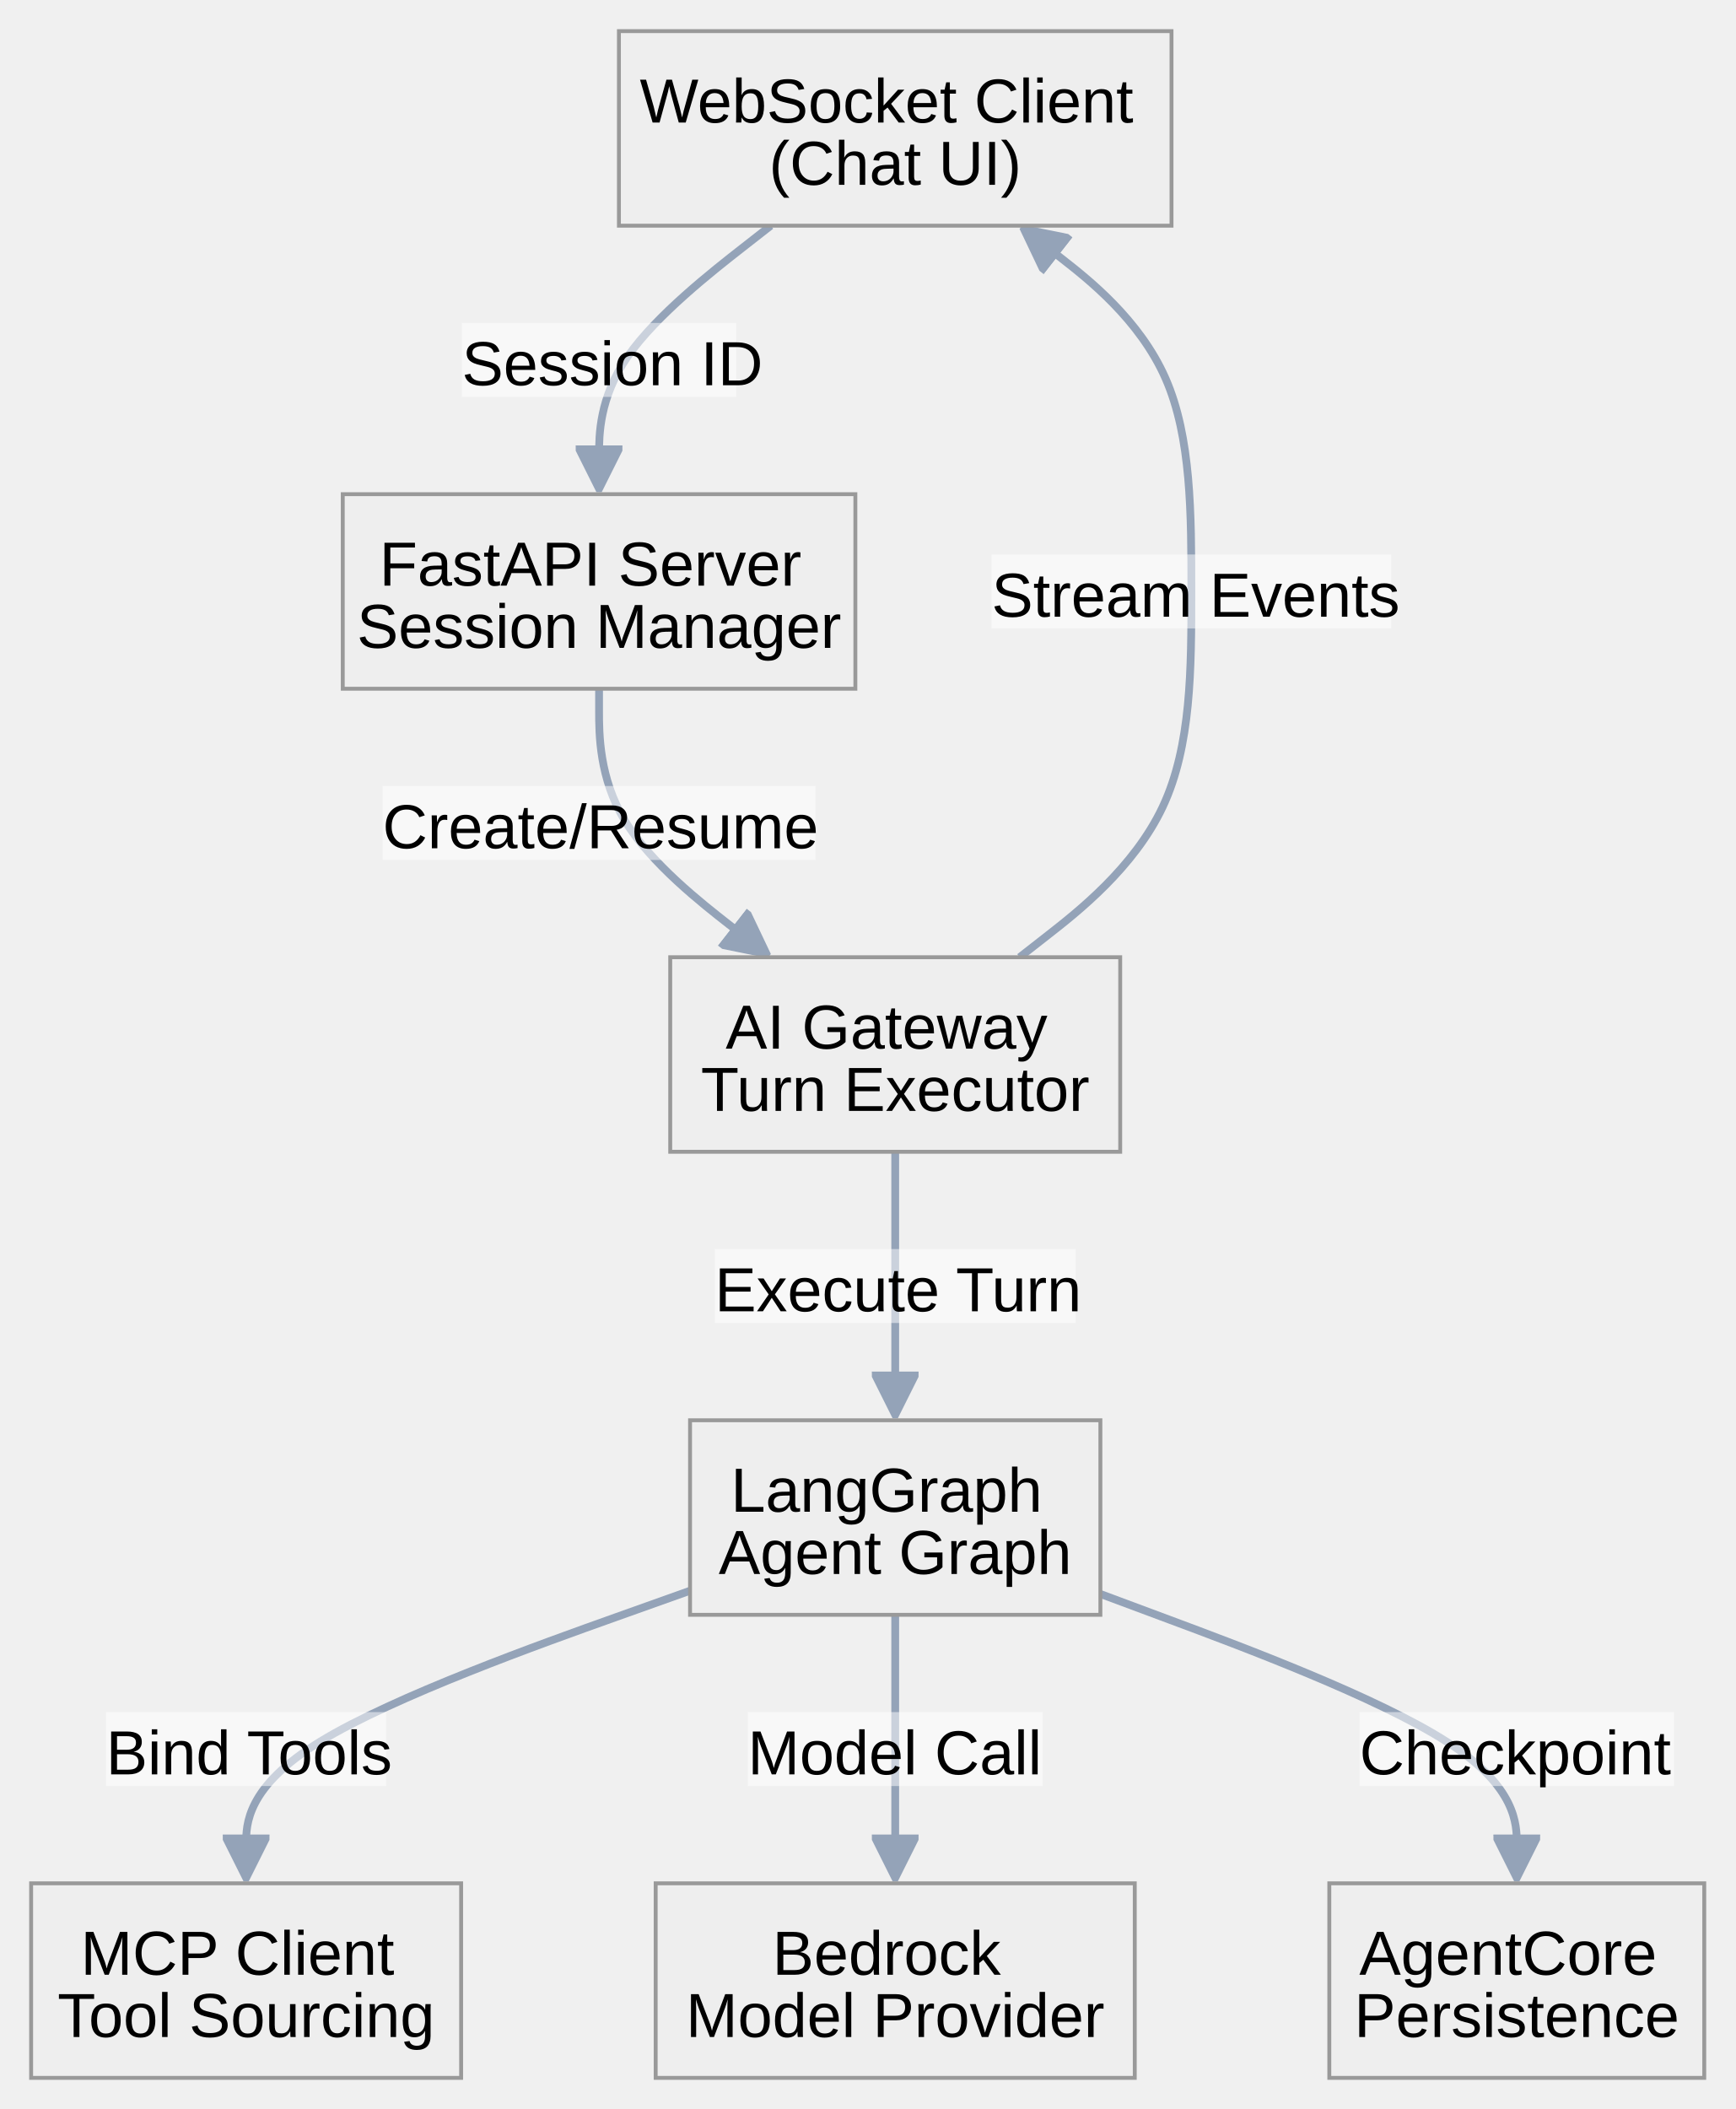
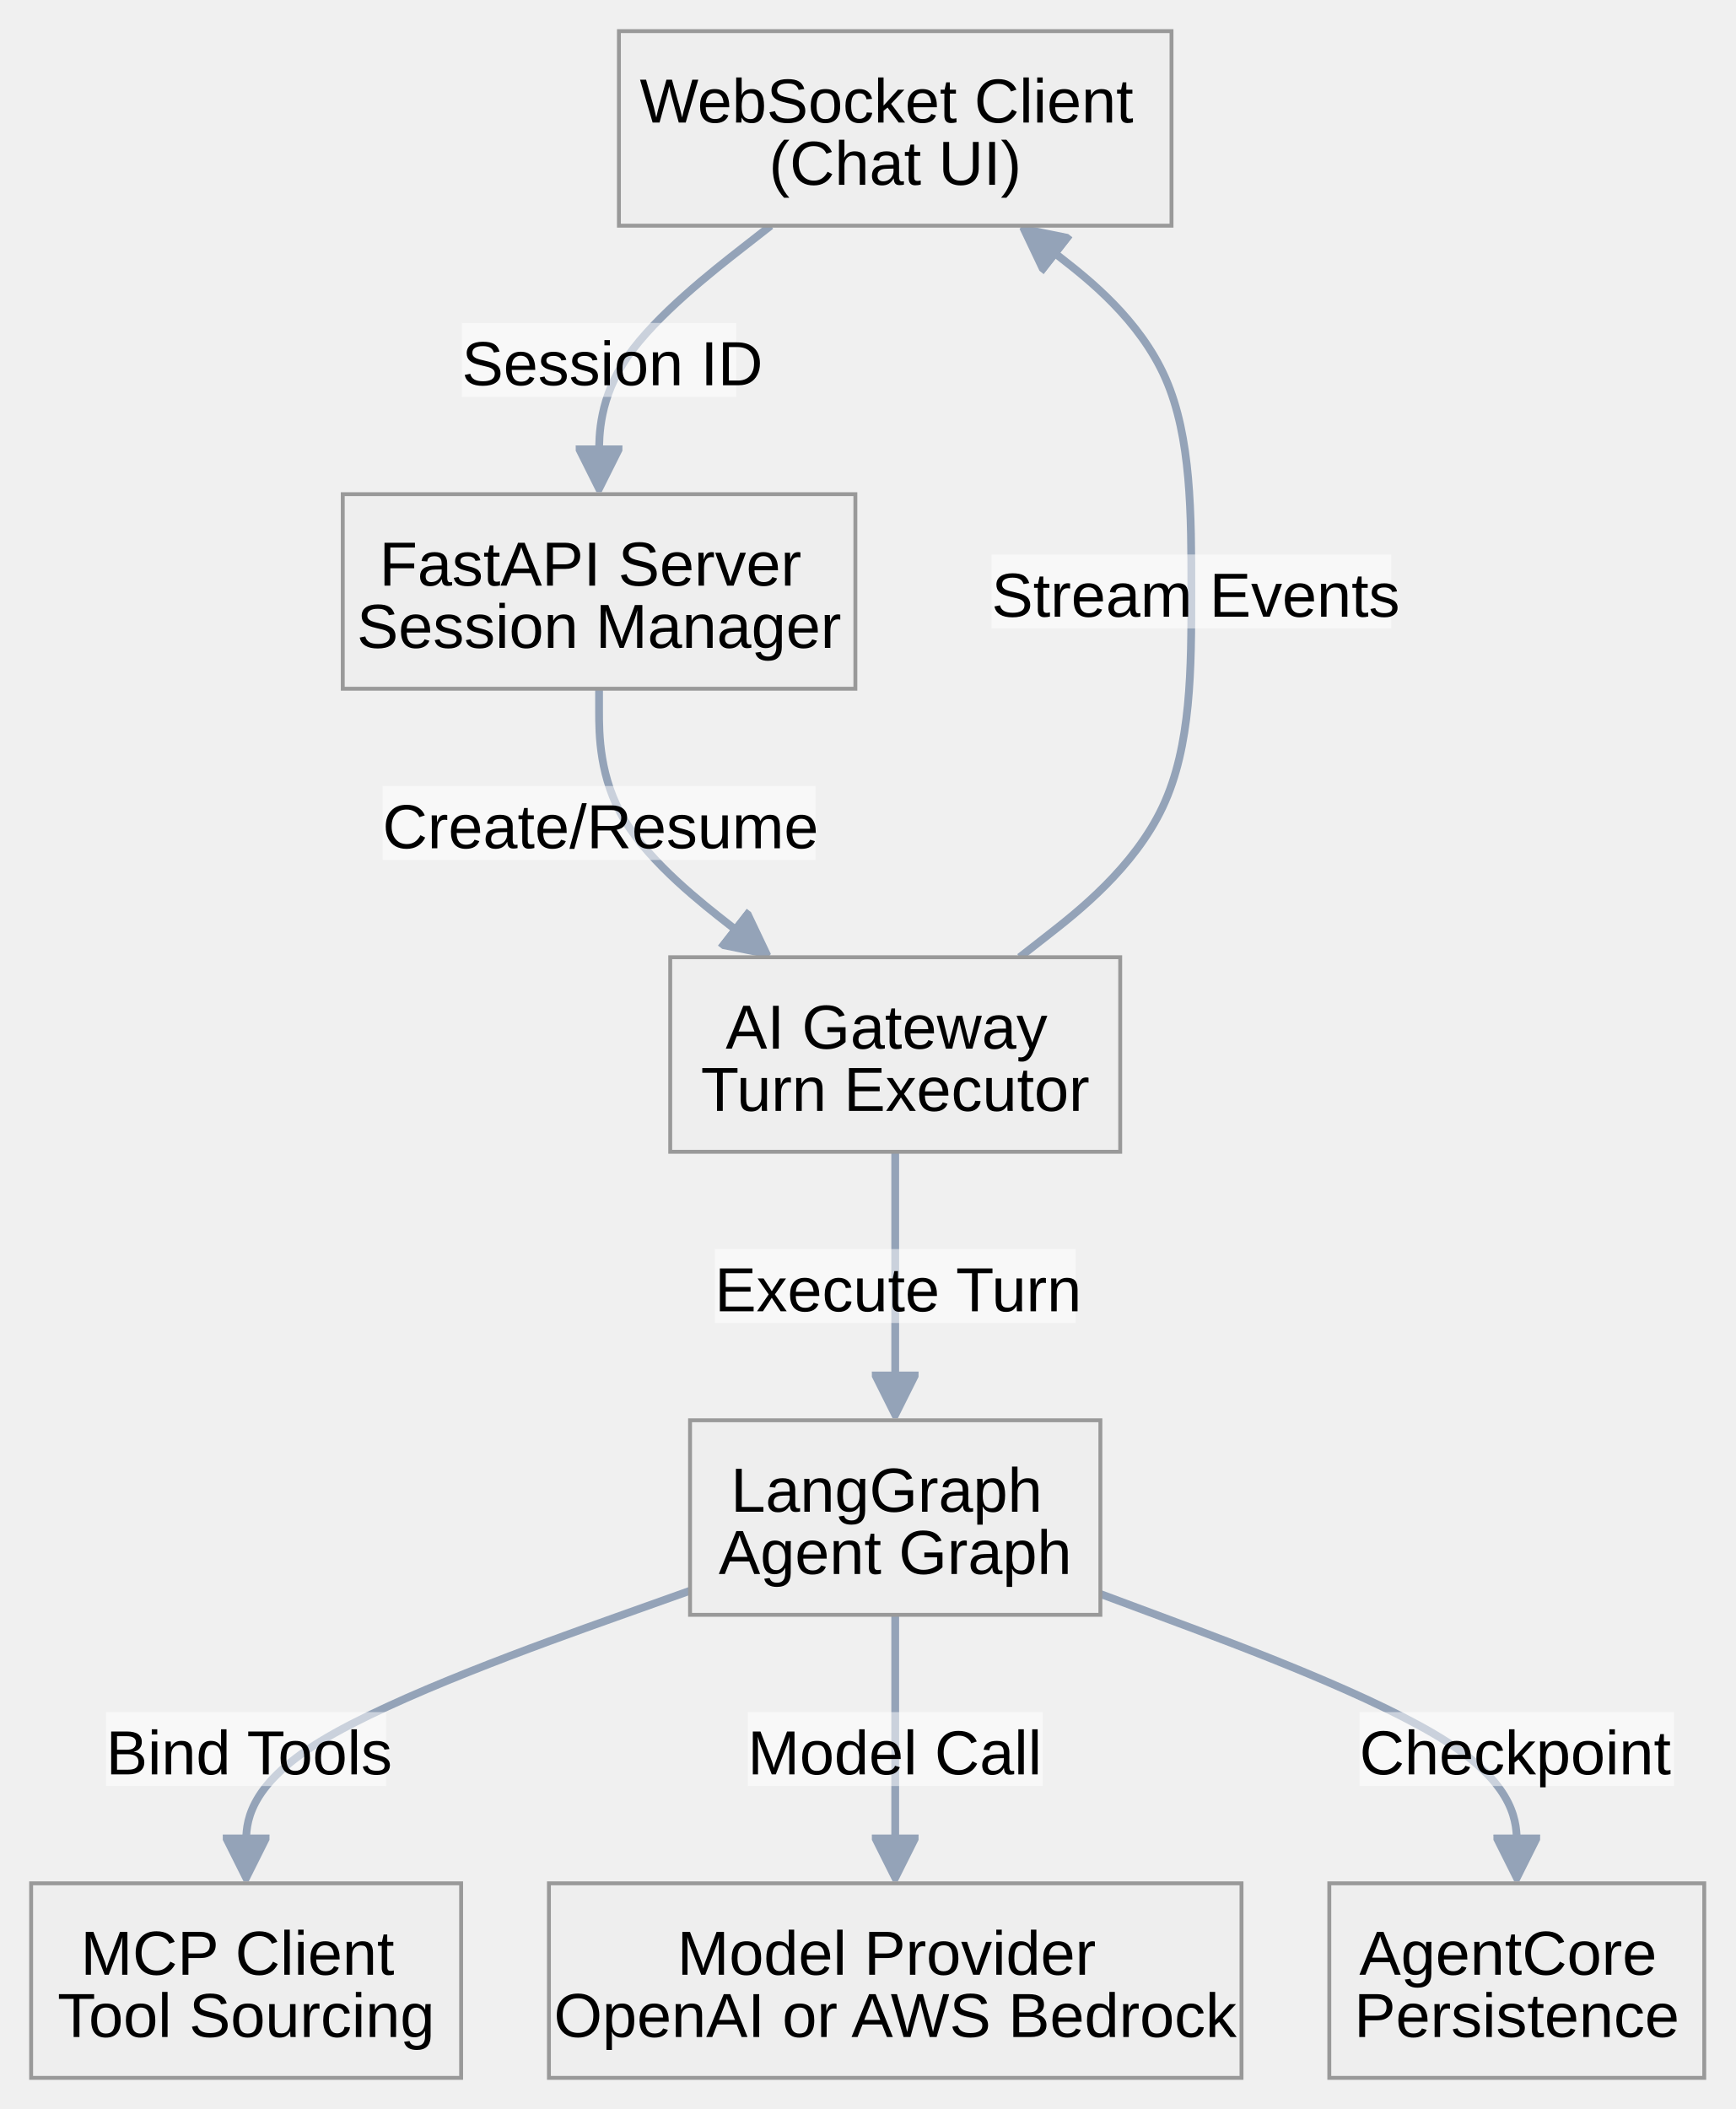
<svg xmlns="http://www.w3.org/2000/svg" id="my-svg" width="446.016" height="542" viewBox="-8 -8 446.016 542" role="graphics-document document" aria-roledescription="flowchart-v2" style="background-color: rgb(248, 250, 252);">
  <style>#my-svg{font-family:"trebuchet ms",verdana,arial,sans-serif;font-size:16px;fill:#000000;}#my-svg .error-icon{fill:#552222;}#my-svg .error-text{fill:#552222;stroke:#552222;}#my-svg .edge-thickness-normal{stroke-width:2px;}#my-svg .edge-thickness-thick{stroke-width:3.5px;}#my-svg .edge-pattern-solid{stroke-dasharray:0;}#my-svg .edge-pattern-dashed{stroke-dasharray:3;}#my-svg .edge-pattern-dotted{stroke-dasharray:2;}#my-svg .marker{fill:#94a3b8;stroke:#94a3b8;}#my-svg .marker.cross{stroke:#94a3b8;}#my-svg svg{font-family:"trebuchet ms",verdana,arial,sans-serif;font-size:16px;}#my-svg .label{font-family:"trebuchet ms",verdana,arial,sans-serif;color:#000000;}#my-svg .cluster-label text{fill:#333;}#my-svg .cluster-label span,#my-svg p{color:#333;}#my-svg .label text,#my-svg span,#my-svg p{fill:#000000;color:#000000;}#my-svg .node rect,#my-svg .node circle,#my-svg .node ellipse,#my-svg .node polygon,#my-svg .node path{fill:#eee;stroke:#999;stroke-width:1px;}#my-svg .flowchart-label text{text-anchor:middle;}#my-svg .node .katex path{fill:#000;stroke:#000;stroke-width:1px;}#my-svg .node .label{text-align:center;}#my-svg .node.clickable{cursor:pointer;}#my-svg .arrowheadPath{fill:#333333;}#my-svg .edgePath .path{stroke:#94a3b8;stroke-width:2.0px;}#my-svg .flowchart-link{stroke:#94a3b8;fill:none;}#my-svg .edgeLabel{background-color:white;text-align:center;}#my-svg .edgeLabel rect{opacity:0.5;background-color:white;fill:white;}#my-svg .labelBkg{background-color:rgba(255, 255, 255, 0.5);}#my-svg .cluster rect{fill:hsl(0, 0%, 98.922%);stroke:#707070;stroke-width:1px;}#my-svg .cluster text{fill:#333;}#my-svg .cluster span,#my-svg p{color:#333;}#my-svg div.mermaidTooltip{position:absolute;text-align:center;max-width:200px;padding:2px;font-family:"trebuchet ms",verdana,arial,sans-serif;font-size:12px;background:hsl(-160, 0%, 93.333%);border:1px solid #707070;border-radius:2px;pointer-events:none;z-index:100;}#my-svg .flowchartTitleText{text-anchor:middle;font-size:18px;fill:#000000;}#my-svg :root{--mermaid-font-family:"trebuchet ms",verdana,arial,sans-serif;}</style>
  <g>
    <marker id="my-svg_flowchart-pointEnd" class="marker flowchart" viewBox="0 0 10 10" refX="6" refY="5" markerUnits="userSpaceOnUse" markerWidth="12" markerHeight="12" orient="auto">
      <path d="M 0 0 L 10 5 L 0 10 z" class="arrowMarkerPath" style="stroke-width: 1; stroke-dasharray: 1, 0;" />
    </marker>
    <marker id="my-svg_flowchart-pointStart" class="marker flowchart" viewBox="0 0 10 10" refX="4.5" refY="5" markerUnits="userSpaceOnUse" markerWidth="12" markerHeight="12" orient="auto">
      <path d="M 0 5 L 10 10 L 10 0 z" class="arrowMarkerPath" style="stroke-width: 1; stroke-dasharray: 1, 0;" />
    </marker>
    <marker id="my-svg_flowchart-circleEnd" class="marker flowchart" viewBox="0 0 10 10" refX="11" refY="5" markerUnits="userSpaceOnUse" markerWidth="11" markerHeight="11" orient="auto">
      <circle cx="5" cy="5" r="5" class="arrowMarkerPath" style="stroke-width: 1; stroke-dasharray: 1, 0;" />
    </marker>
    <marker id="my-svg_flowchart-circleStart" class="marker flowchart" viewBox="0 0 10 10" refX="-1" refY="5" markerUnits="userSpaceOnUse" markerWidth="11" markerHeight="11" orient="auto">
      <circle cx="5" cy="5" r="5" class="arrowMarkerPath" style="stroke-width: 1; stroke-dasharray: 1, 0;" />
    </marker>
    <marker id="my-svg_flowchart-crossEnd" class="marker cross flowchart" viewBox="0 0 11 11" refX="12" refY="5.2" markerUnits="userSpaceOnUse" markerWidth="11" markerHeight="11" orient="auto">
      <path d="M 1,1 l 9,9 M 10,1 l -9,9" class="arrowMarkerPath" style="stroke-width: 2; stroke-dasharray: 1, 0;" />
    </marker>
    <marker id="my-svg_flowchart-crossStart" class="marker cross flowchart" viewBox="0 0 11 11" refX="-1" refY="5.2" markerUnits="userSpaceOnUse" markerWidth="11" markerHeight="11" orient="auto">
      <path d="M 1,1 l 9,9 M 10,1 l -9,9" class="arrowMarkerPath" style="stroke-width: 2; stroke-dasharray: 1, 0;" />
    </marker>
    <g class="root">
      <g class="clusters" />
      <g class="edgePaths">
        <path d="M190.101,50L182.745,55.75C175.389,61.5,160.678,73,153.322,83.617C145.967,94.233,145.967,103.967,145.967,108.833L145.967,113.7" id="L-Client-Server-0" class="edge-thickness-normal edge-pattern-solid flowchart-link LS-Client LE-Server" style="fill:none;" marker-end="url(#my-svg_flowchart-pointEnd)" />
        <path d="M145.967,169L145.967,174.75C145.967,180.5,145.967,192,152.627,202.956C159.286,213.912,172.606,224.324,179.266,229.53L185.925,234.736" id="L-Server-Gateway-0" class="edge-thickness-normal edge-pattern-solid flowchart-link LS-Server LE-Gateway" style="fill:none;" marker-end="url(#my-svg_flowchart-pointEnd)" />
        <path d="M222.082,288L222.082,293.75C222.082,299.5,222.082,311,222.082,321.617C222.082,332.233,222.082,341.967,222.082,346.833L222.082,351.7" id="L-Gateway-Graph-0" class="edge-thickness-normal edge-pattern-solid flowchart-link LS-Gateway LE-Graph" style="fill:none;" marker-end="url(#my-svg_flowchart-pointEnd)" />
        <path d="M169.352,400.807L150.336,407.589C131.32,414.371,93.289,427.936,74.273,439.584C55.258,451.233,55.258,460.967,55.258,465.833L55.258,470.7" id="L-Graph-MCP-0" class="edge-thickness-normal edge-pattern-solid flowchart-link LS-Graph LE-MCP" style="fill:none;" marker-end="url(#my-svg_flowchart-pointEnd)" />
        <path d="M222.082,407L222.082,412.75C222.082,418.5,222.082,430,222.082,440.617C222.082,451.233,222.082,460.967,222.082,465.833L222.082,470.7" id="L-Graph-Models-0" class="edge-thickness-normal edge-pattern-solid flowchart-link LS-Graph LE-Models" style="fill:none;" marker-end="url(#my-svg_flowchart-pointEnd)" />
        <path d="M274.813,401.64L292.649,408.283C310.486,414.927,346.159,428.213,363.995,439.723C381.832,451.233,381.832,460.967,381.832,465.833L381.832,470.7" id="L-Graph-Memory-0" class="edge-thickness-normal edge-pattern-solid flowchart-link LS-Graph LE-Memory" style="fill:none;" marker-end="url(#my-svg_flowchart-pointEnd)" />
        <path d="M254.063,238L261.419,232.25C268.775,226.5,283.486,215,290.842,199.333C298.197,183.667,298.197,163.833,298.197,144C298.197,124.167,298.197,104.333,291.538,89.211C284.878,74.088,271.558,63.676,264.899,58.47L258.239,53.264" id="L-Gateway-Client-0" class="edge-thickness-normal edge-pattern-solid flowchart-link LS-Gateway LE-Client" style="fill:none;" marker-end="url(#my-svg_flowchart-pointEnd)" />
      </g>
      <g class="edgeLabels">
        <g class="edgeLabel" transform="translate(145.9668, 84.5)">
          <g class="label" transform="translate(-35.26953, -9.5)">
            <rect rx="0" ry="0" width="70.539" height="19" />
            <text style="">
              <tspan xml:space="preserve" dy="1em" x="0" class="row">Session ID</tspan>
            </text>
          </g>
        </g>
        <g class="edgeLabel" transform="translate(145.9668, 203.5)">
          <g class="label" transform="translate(-55.63672, -9.5)">
            <rect rx="0" ry="0" width="111.273" height="19" />
            <text style="">
              <tspan xml:space="preserve" dy="1em" x="0" class="row">Create/Resume</tspan>
            </text>
          </g>
        </g>
        <g class="edgeLabel" transform="translate(222.082, 322.5)">
          <g class="label" transform="translate(-46.37891, -9.5)">
            <rect rx="0" ry="0" width="92.758" height="19" />
            <text style="">
              <tspan xml:space="preserve" dy="1em" x="0" class="row">Execute Turn</tspan>
            </text>
          </g>
        </g>
        <g class="edgeLabel" transform="translate(55.25781, 441.5)">
          <g class="label" transform="translate(-35.99609, -9.5)">
            <rect rx="0" ry="0" width="71.992" height="19" />
            <text style="">
              <tspan xml:space="preserve" dy="1em" x="0" class="row">Bind Tools</tspan>
            </text>
          </g>
        </g>
        <g class="edgeLabel" transform="translate(222.082, 441.5)">
          <g class="label" transform="translate(-37.90625, -9.5)">
            <rect rx="0" ry="0" width="75.812" height="19" />
            <text style="">
              <tspan xml:space="preserve" dy="1em" x="0" class="row">Model Call</tspan>
            </text>
          </g>
        </g>
        <g class="edgeLabel" transform="translate(381.832, 441.5)">
          <g class="label" transform="translate(-40.41797, -9.5)">
            <rect rx="0" ry="0" width="80.836" height="19" />
            <text style="">
              <tspan xml:space="preserve" dy="1em" x="0" class="row">Checkpoint</tspan>
            </text>
          </g>
        </g>
        <g class="edgeLabel" transform="translate(298.1973, 144)">
          <g class="label" transform="translate(-51.35547, -9.5)">
            <rect rx="0" ry="0" width="102.711" height="19" />
            <text style="">
              <tspan xml:space="preserve" dy="1em" x="0" class="row">Stream Events</tspan>
            </text>
          </g>
        </g>
      </g>
      <g class="nodes">
        <g class="node default default flowchart-label" id="flowchart-Client-0" data-node="true" data-id="Client" transform="translate(222.082, 25)">
          <rect class="basic label-container" style="" rx="0" ry="0" x="-71.012" y="-25" width="142.023" height="50" />
          <g class="label" style="" transform="translate(0, -17.5)">
            <rect />
            <text style="">
              <tspan xml:space="preserve" dy="1em" x="0" class="row">WebSocket Client</tspan>
              <tspan xml:space="preserve" dy="1em" x="0" class="row">(Chat UI)</tspan>
            </text>
          </g>
        </g>
        <g class="node default default flowchart-label" id="flowchart-Server-1" data-node="true" data-id="Server" transform="translate(145.9668, 144)">
          <rect class="basic label-container" style="" rx="0" ry="0" x="-65.875" y="-25" width="131.75" height="50" />
          <g class="label" style="" transform="translate(0, -17.5)">
            <rect />
            <text style="">
              <tspan xml:space="preserve" dy="1em" x="0" class="row">FastAPI Server</tspan>
              <tspan xml:space="preserve" dy="1em" x="0" class="row">Session Manager</tspan>
            </text>
          </g>
        </g>
        <g class="node default default flowchart-label" id="flowchart-Gateway-2" data-node="true" data-id="Gateway" transform="translate(222.082, 263)">
          <rect class="basic label-container" style="" rx="0" ry="0" x="-57.824" y="-25" width="115.648" height="50" />
          <g class="label" style="" transform="translate(0, -17.5)">
            <rect />
            <text style="">
              <tspan xml:space="preserve" dy="1em" x="0" class="row">AI Gateway</tspan>
              <tspan xml:space="preserve" dy="1em" x="0" class="row">Turn Executor</tspan>
            </text>
          </g>
        </g>
        <g class="node default default flowchart-label" id="flowchart-Graph-3" data-node="true" data-id="Graph" transform="translate(222.082, 382)">
          <rect class="basic label-container" style="" rx="0" ry="0" x="-52.73" y="-25" width="105.461" height="50" />
          <g class="label" style="" transform="translate(0, -17.5)">
            <rect />
            <text style="">
              <tspan xml:space="preserve" dy="1em" x="0" class="row">LangGraph</tspan>
              <tspan xml:space="preserve" dy="1em" x="0" class="row">Agent Graph</tspan>
            </text>
          </g>
        </g>
        <g class="node default default flowchart-label" id="flowchart-MCP-4" data-node="true" data-id="MCP" transform="translate(55.25781, 501)">
          <rect class="basic label-container" style="" rx="0" ry="0" x="-55.258" y="-25" width="110.516" height="50" />
          <g class="label" style="" transform="translate(0, -17.5)">
            <rect />
            <text style="">
              <tspan xml:space="preserve" dy="1em" x="0" class="row">MCP Client</tspan>
              <tspan xml:space="preserve" dy="1em" x="0" class="row">Tool Sourcing</tspan>
            </text>
          </g>
        </g>
        <g class="node default default flowchart-label" id="flowchart-Models-5" data-node="true" data-id="Models" transform="translate(222.082, 501)">
-           <rect class="basic label-container" style="" rx="0" ry="0" x="-61.566" y="-25" width="123.133" height="50" />
+           <rect class="basic label-container" style="" rx="0" ry="0" x="-89" y="-25" width="178" height="50" />
          <g class="label" style="" transform="translate(0, -17.5)">
            <rect />
            <text style="">
-               <tspan xml:space="preserve" dy="1em" x="0" class="row">Bedrock</tspan>
              <tspan xml:space="preserve" dy="1em" x="0" class="row">Model Provider</tspan>
+               <tspan xml:space="preserve" dy="1em" x="0" class="row">OpenAI or AWS Bedrock</tspan>
            </text>
          </g>
        </g>
        <g class="node default default flowchart-label" id="flowchart-Memory-6" data-node="true" data-id="Memory" transform="translate(381.832, 501)">
          <rect class="basic label-container" style="" rx="0" ry="0" x="-48.184" y="-25" width="96.367" height="50" />
          <g class="label" style="" transform="translate(0, -17.5)">
            <rect />
            <text style="">
              <tspan xml:space="preserve" dy="1em" x="0" class="row">AgentCore</tspan>
              <tspan xml:space="preserve" dy="1em" x="0" class="row">Persistence</tspan>
            </text>
          </g>
        </g>
      </g>
    </g>
  </g>
</svg>
